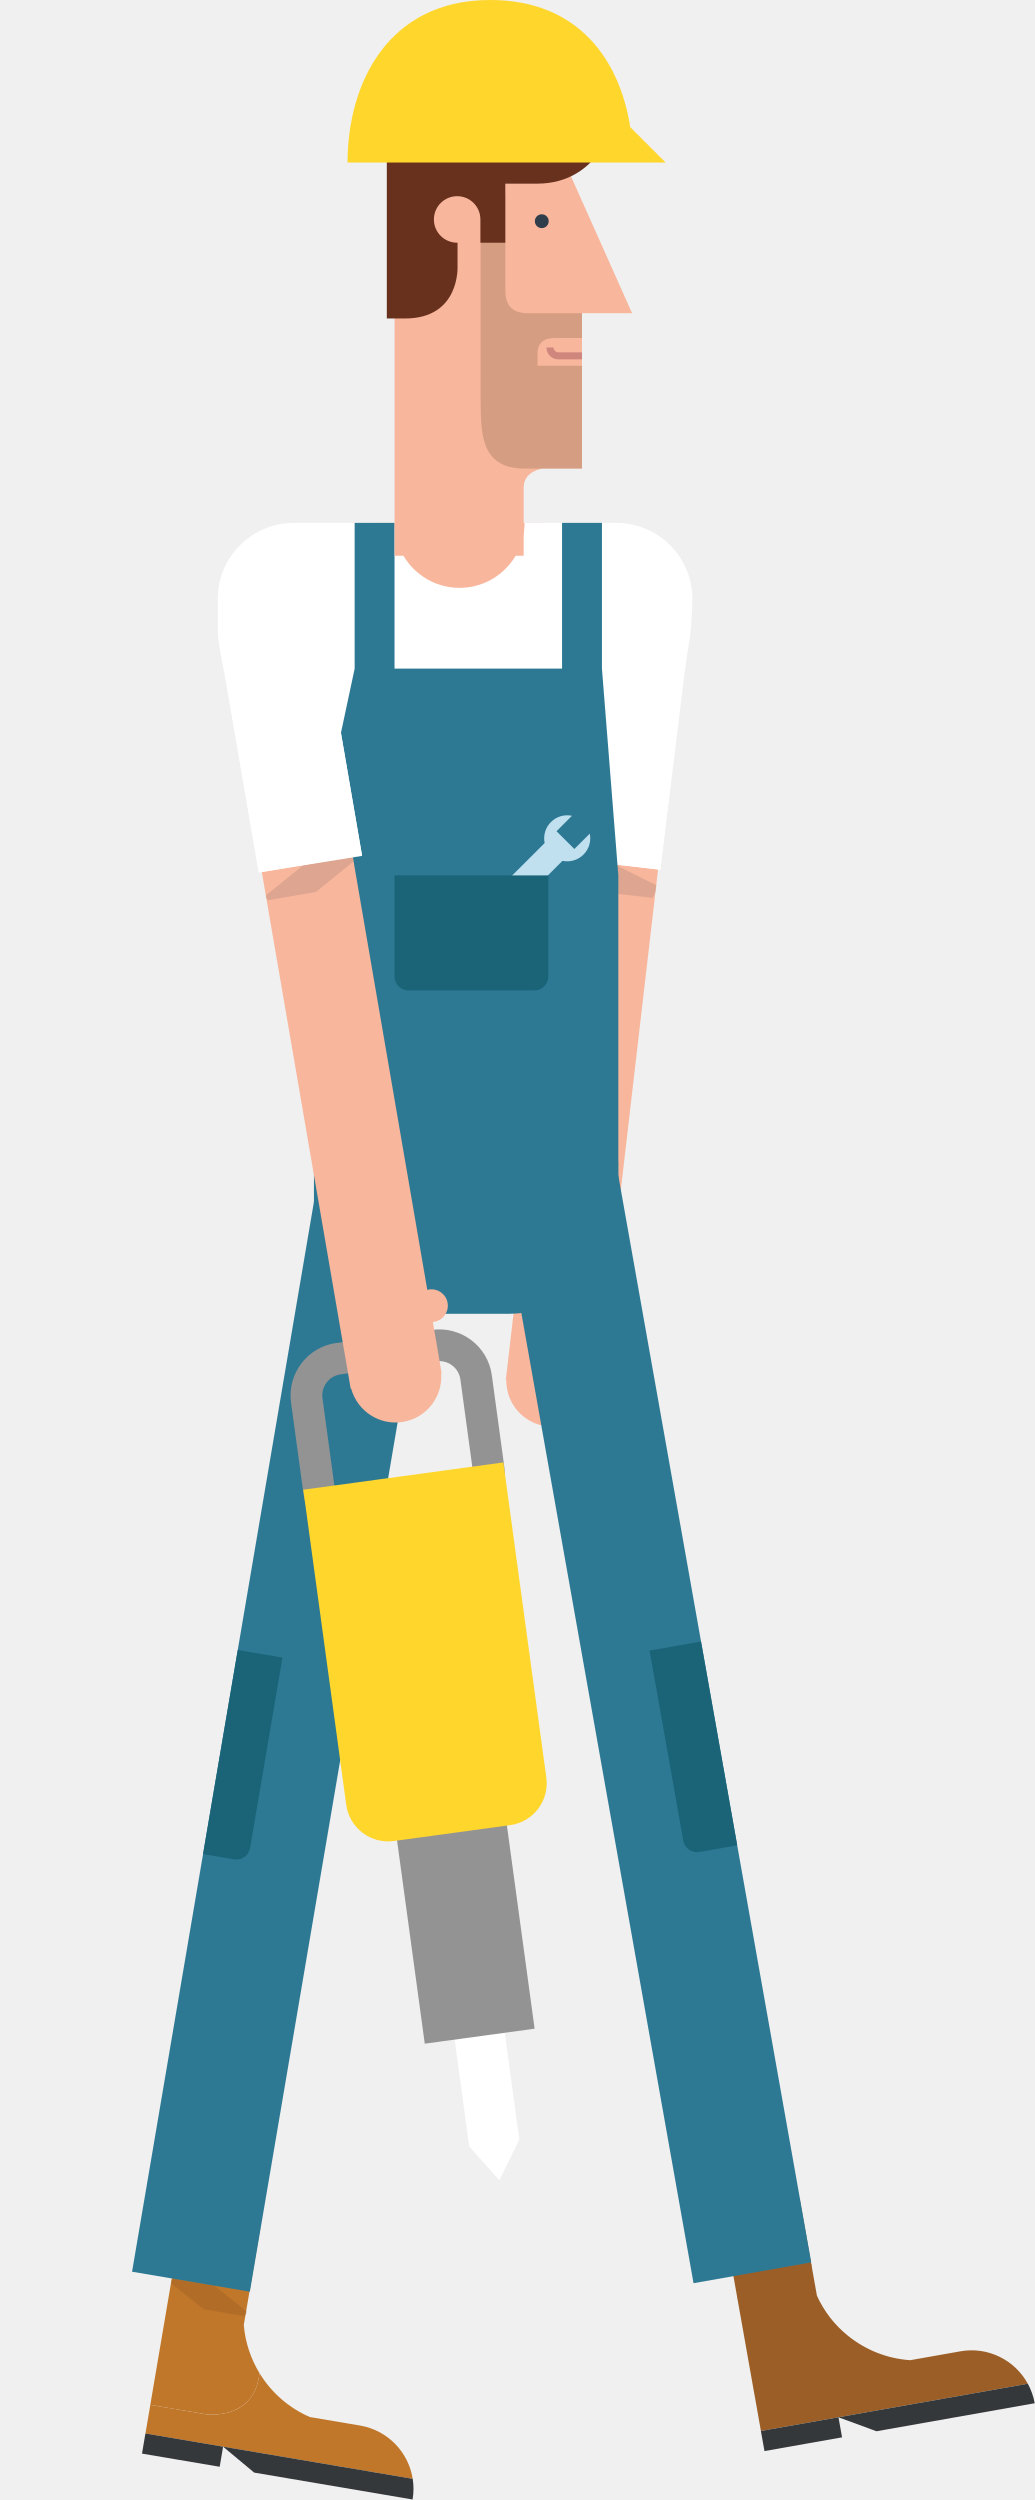
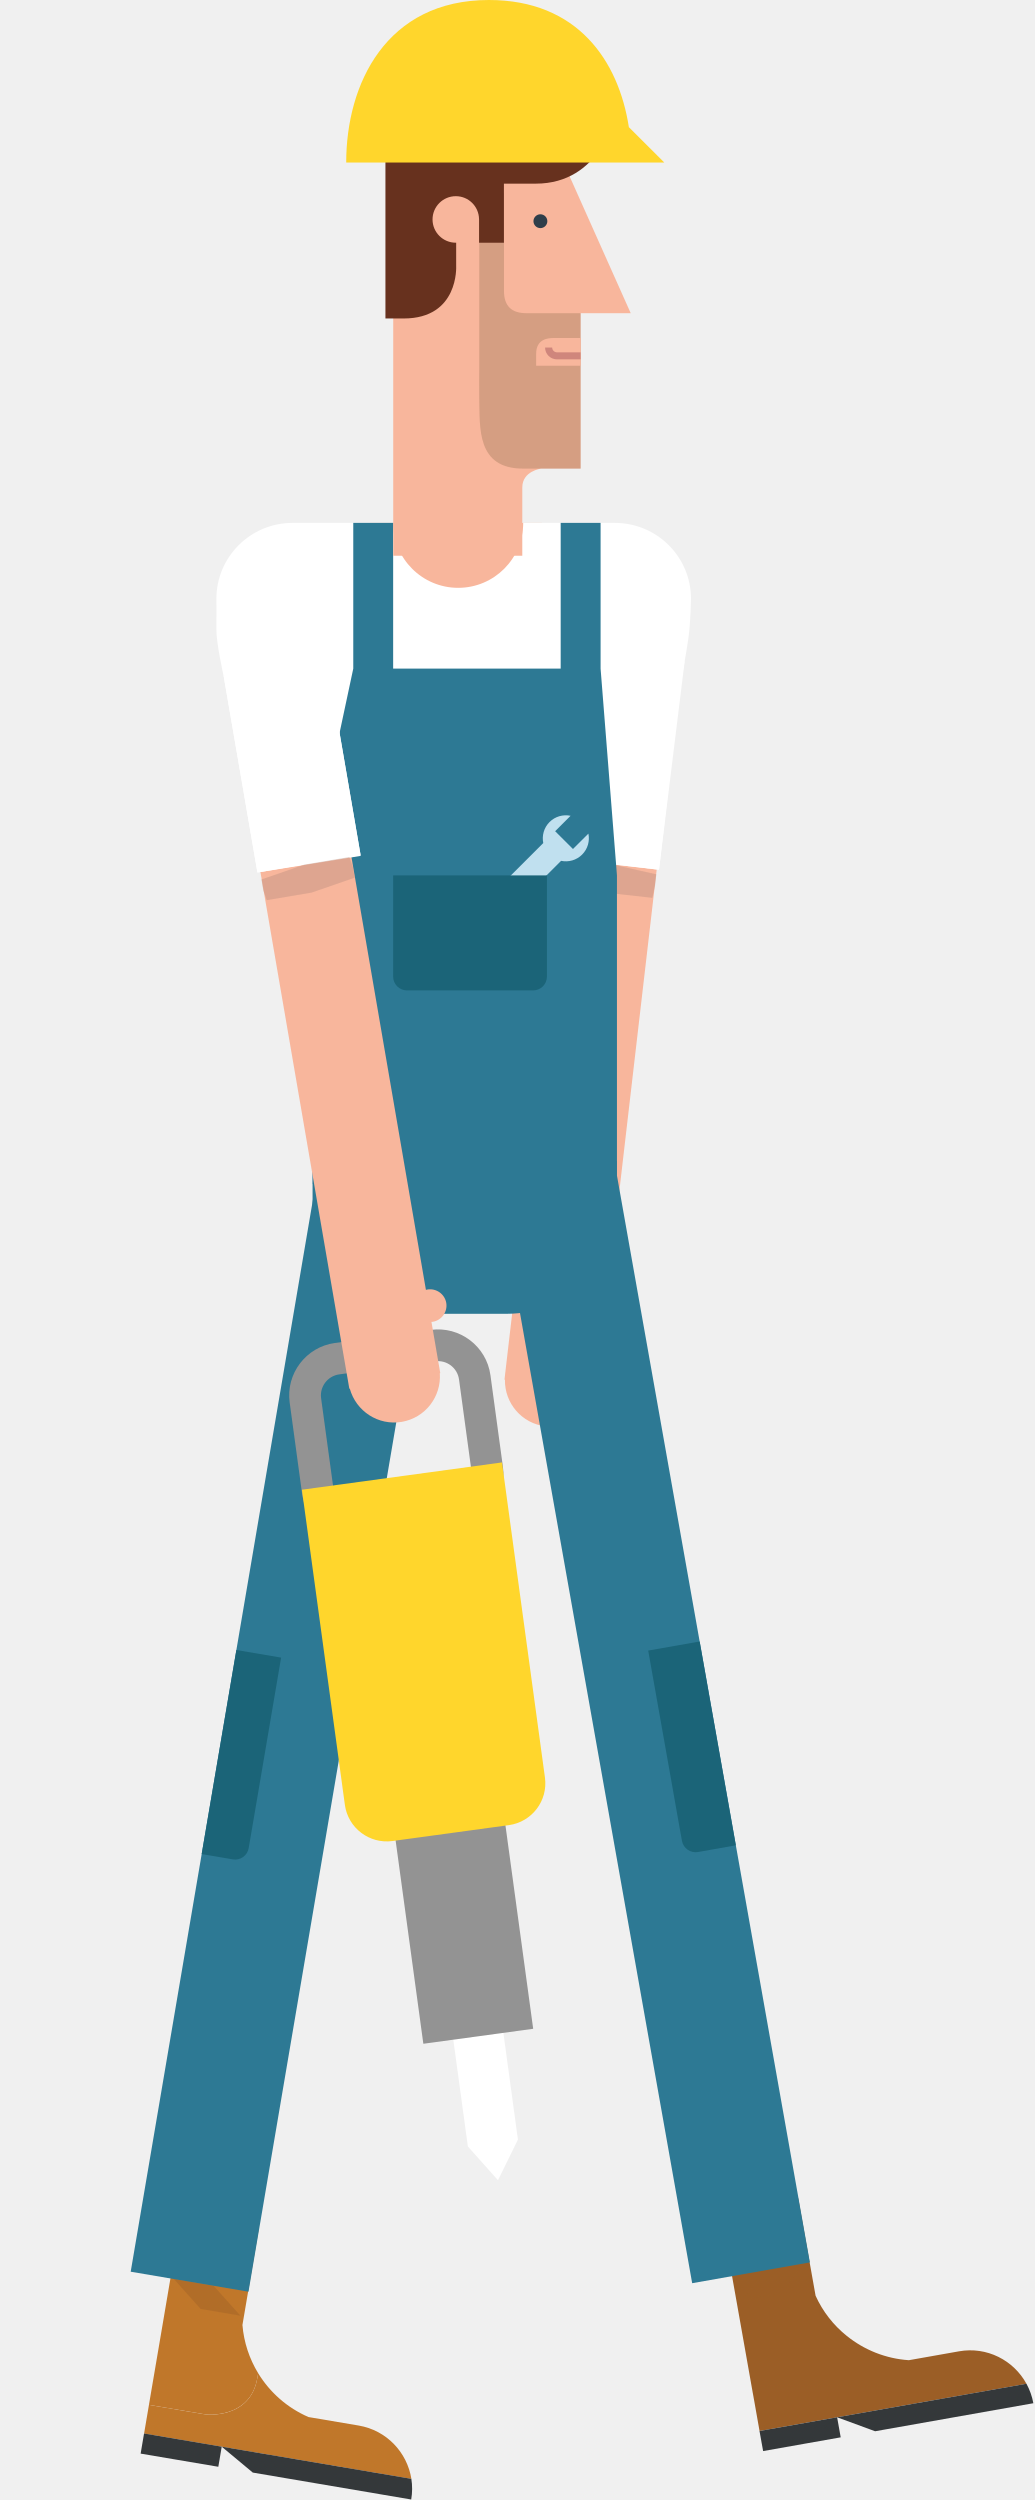
- <svg xmlns="http://www.w3.org/2000/svg" xmlns:xlink="http://www.w3.org/1999/xlink" version="1.1" id="Layer_1" x="0px" y="0px" width="75.418px" height="182.292px" viewBox="-8.205 0 75.418 182.292" enable-background="new -8.205 0 75.418 182.292" xml:space="preserve">
+ <svg xmlns="http://www.w3.org/2000/svg" xmlns:xlink="http://www.w3.org/1999/xlink" version="1.1" id="Layer_1" x="0px" y="0px" width="75.418px" height="182.292px" viewBox="0 0 75.418 182.292" enable-background="new 0 0 75.418 182.292" xml:space="preserve">
  <g>
    <g>
-       <path fill="#F8B69C" d="M36.177,95.259c-0.037-0.004-0.066,0.003-0.1-0.002l0.339-2.92L41.035,52.6l-6.687-0.776l-4.618,39.739    l-0.525,4.521l-0.487,4.184c0,0.004,0,0.004,0,0.004c-0.002,0.006,0,0.006-0.002,0.014l-0.035,0.319l0.033,0.002    c-0.031,1.706,1.226,3.19,2.959,3.394c1.733,0.201,3.296-0.957,3.658-2.623l0.035,0.002l0.035-0.314    c0.002-0.006,0.002-0.006,0.002-0.012c0-0.004,0-0.008,0-0.014l0.398-3.42c0.031,0.008,0.061,0.018,0.096,0.021    c0.657,0.075,1.251-0.394,1.327-1.05C37.303,95.928,36.832,95.335,36.177,95.259" />
+       <path fill="#F8B69C" d="M44.281,95.259c-0.035-0.004-0.064,0.003-0.1-0.002l0.34-2.92L49.141,52.6l-6.688-0.776l-4.618,39.739    l-0.525,4.521l-0.487,4.185c0,0.004,0,0.004,0,0.004c-0.002,0.006,0,0.006-0.002,0.015l-0.034,0.318l0.032,0.002    c-0.03,1.706,1.226,3.189,2.958,3.395c1.734,0.201,3.297-0.957,3.658-2.623l0.035,0.002l0.035-0.314    c0.002-0.006,0.002-0.006,0.002-0.012c0-0.004,0-0.008,0-0.014l0.398-3.42c0.031,0.008,0.061,0.018,0.096,0.021    c0.658,0.075,1.252-0.394,1.328-1.05C45.408,95.928,44.938,95.335,44.281,95.259" />
+       <g>
+         <g>
+           <g>
+             <polygon id="SVGID_3_" fill="#FFFFFF" points="40.312,62.523 48.051,63.419 49.922,48.235 41.994,48.046      " />
+           </g>
+           <g>
+             <g>
+               <g>
+                 <defs>
+                   <polygon id="SVGID_1_" points="40.312,62.523 48.051,63.419 49.922,48.235 41.994,48.046         " />
+                 </defs>
+                 <clipPath id="SVGID_2_">
+                   <use xlink:href="#SVGID_1_" overflow="visible" />
+                 </clipPath>
+                 <polygon clip-path="url(#SVGID_2_)" fill="#FFFFFF" points="48.051,63.419 39.461,62.424 41.145,47.948 49.734,48.943                 " />
+               </g>
+             </g>
+           </g>
+         </g>
+       </g>
      <g opacity="0.4">
        <g>
          <g>
            <g>
              <defs>
-                 <rect id="SVGID_1_" x="32.951" y="63.007" transform="matrix(0.9407 0.3393 -0.3393 0.9407 23.8895 -8.5217)" width="6.728" height="2.103" />
-               </defs>
-               <clipPath id="SVGID_2_">
-                 <use xlink:href="#SVGID_1_" overflow="visible" />
-               </clipPath>
-               <rect x="32.952" y="63.005" transform="matrix(0.9934 0.1151 -0.1151 0.9934 7.6136 -3.754)" clip-path="url(#SVGID_2_)" fill="#B78D7E" width="6.729" height="2.103" />
-             </g>
-           </g>
-         </g>
-       </g>
-       <g>
-         <g>
-           <g>
-             <polygon id="SVGID_3_" fill="#FFFFFF" points="32.208,62.523 39.945,63.419 41.816,48.235 33.888,48.046      " />
-           </g>
-           <g>
-             <g>
-               <defs>
-                 <polygon id="SVGID_4_" points="32.208,62.523 39.945,63.419 41.816,48.235 33.888,48.046        " />
+                 <rect id="SVGID_4_" x="41.071" y="63.011" transform="matrix(-0.9939 -0.11 0.11 -0.9939 81.5552 132.6236)" width="6.727" height="2.104" />
              </defs>
              <clipPath id="SVGID_5_">
                <use xlink:href="#SVGID_4_" overflow="visible" />
              </clipPath>
-               <polygon clip-path="url(#SVGID_5_)" fill="#FFFFFF" points="39.945,63.419 31.356,62.424 33.039,47.948 41.629,48.943               " />
+               <rect x="41.071" y="63.011" transform="matrix(-0.9939 -0.11 0.11 -0.9939 81.5552 132.6236)" clip-path="url(#SVGID_5_)" fill="#B78D7E" width="6.727" height="2.104" />
            </g>
          </g>
        </g>
      </g>
    </g>
-     <path fill="#2D7994" d="M14.686,87.667c0,4.461,3.574,8.131,8.043,8.131h6.125c4.472,0,8.014-3.618,8.014-8.083v-3.06   l-22.182-0.051V87.667z" />
+     <path fill="#2D7994" d="M22.791,87.667c0,4.461,3.574,8.131,8.043,8.131h6.125c4.473,0,8.014-3.618,8.014-8.083v-3.06   l-22.182-0.051V87.667z" />
    <g>
-       <path fill="#9B5E26" d="M61.82,171.451l-3.654,0.647c-1.688-0.111-3.262-0.75-4.533-1.776c-0.961-0.771-1.746-1.768-2.27-2.927    l-1.264-7.104l-0.188-0.006l-5.475,0.967l1.596,8.983l0.533,3.007l0.17,0.963l0.174,0.965l0.369,2.09l19.463-3.443    C65.805,172.101,63.852,171.089,61.82,171.451" />
-       <path fill="#34383A" d="M47.539,178.724l5.656-1.001l-0.098-0.55l-0.162-0.911l2.771,1.017l11.537-2.043    c-0.092-0.512-0.268-0.988-0.502-1.421l-19.465,3.444l0.164,0.916L47.539,178.724z" />
+       <path fill="#9B5E26" d="M69.926,171.451l-3.654,0.647c-1.688-0.111-3.262-0.75-4.533-1.776c-0.961-0.771-1.746-1.768-2.27-2.927    l-1.264-7.104l-0.189-0.006l-5.475,0.967l1.596,8.983l0.533,3.007l0.17,0.963l0.174,0.965l0.369,2.09l19.463-3.442    C73.91,172.101,71.957,171.089,69.926,171.451" />
+       <path fill="#34383A" d="M55.645,178.724l5.656-1.001l-0.098-0.55l-0.162-0.911l2.77,1.017l11.537-2.043    c-0.092-0.512-0.268-0.988-0.502-1.421l-19.465,3.444l0.164,0.916L55.645,178.724z" />
+       <g opacity="0.4">
+         <g>
+           <g>
+             <g>
+               <g>
+                 <defs>
+                   <rect id="SVGID_6_" x="53.502" y="165.455" transform="matrix(-0.7649 0.6441 -0.6441 -0.7649 206.6856 257.3057)" width="5.773" height="1.83" />
+                 </defs>
+                 <clipPath id="SVGID_7_">
+                   <use xlink:href="#SVGID_6_" overflow="visible" />
+                 </clipPath>
+                 <rect x="53.498" y="165.452" transform="matrix(-0.9847 0.1742 -0.1742 -0.9847 140.8899 320.3647)" clip-path="url(#SVGID_7_)" fill="#9B5E26" width="5.774" height="1.827" />
+               </g>
+             </g>
+           </g>
+         </g>
+       </g>
+       <polygon fill="#2D7994" points="59.053,164.966 50.471,166.484 36.404,87.224 44.984,85.705   " />
+       <path fill="#1B6478" d="M47.264,120.354l1.709,9.628l0.486,2.758l0.266,1.485c0.098,0.547,0.623,0.915,1.17,0.819l2.76-0.49    l-2.639-14.862L47.264,120.354z" />
+     </g>
+     <g>
+       <path fill="#C0772A" d="M26.155,176.863l-3.659-0.619c-1.549-0.67-2.82-1.801-3.67-3.193c-0.021,0.121-0.043,0.24-0.062,0.348    c-0.513,3.021-3.752,2.658-3.752,2.658l-4.151-0.701l-0.355,2.09l19.49,3.307C29.688,178.818,28.188,177.208,26.155,176.863" />
+       <path fill="#C0772A" d="M18.765,173.396c0.02-0.105,0.038-0.225,0.061-0.346c-0.642-1.055-1.045-2.254-1.148-3.521l1.21-7.113    l-0.177-0.069l-5.482-0.931l-1.527,8.992l-0.513,3.014l-0.165,0.963l-0.163,0.97l4.151,0.701    C15.012,176.054,18.251,176.414,18.765,173.396" />
+       <path fill="#34383A" d="M10.255,178.91l5.664,0.959l0.093-0.545l0.155-0.92l2.266,1.889l11.551,1.963    c0.087-0.514,0.087-1.021,0.01-1.508l-19.49-3.306l-0.156,0.917L10.255,178.91z" />
+       <g opacity="0.4">
+         <g>
+           <g>
+             <g>
+               <g>
+                 <defs>
+                   <rect id="SVGID_8_" x="12.232" y="166.592" transform="matrix(-0.7825 -0.6227 0.6227 -0.7825 -77.3531 307.995)" width="5.775" height="1.832" />
+                 </defs>
+                 <clipPath id="SVGID_9_">
+                   <use xlink:href="#SVGID_8_" overflow="visible" />
+                 </clipPath>
+                 <rect x="12.237" y="166.607" transform="matrix(-0.9859 -0.1674 0.1674 -0.9859 1.9892 335.2087)" clip-path="url(#SVGID_9_)" fill="#9B5E26" width="5.775" height="1.828" />
+               </g>
+             </g>
+           </g>
+         </g>
+       </g>
+       <polygon fill="#2D7994" points="18.119,167.104 9.53,165.646 23.02,86.285 31.61,87.742   " />
+       <path fill="#1B6478" d="M18.134,134.757l0.254-1.488l0.47-2.758l1.64-9.643l-3.263-0.555l-2.53,14.88l2.269,0.386    C17.52,135.675,18.042,135.306,18.134,134.757" />
+     </g>
+     <rect x="26.976" y="38.128" fill="#F8B69C" width="12.53" height="9.917" />
+     <path fill="#FFFFFF" d="M44.834,38.128h-4.781h-0.615H38.15c0,2.614-2.123,4.735-4.74,4.735c-2.619,0-4.742-2.121-4.742-4.735   h-1.938H21.33c-3.065,0-5.552,2.48-5.552,5.542c0,0,0.017,1.199,0,2.198S16.3,49.27,16.3,49.27h6.505l0.001,14.561h21.346V49.258   h5.582c0,0,0.33-1.737,0.475-2.819c0.146-1.083,0.178-2.769,0.178-2.769C50.387,40.609,47.902,38.128,44.834,38.128" />
+     <polygon fill="#2D7994" points="43.793,48.754 43.793,38.128 40.883,38.128 40.883,48.754 28.667,48.754 28.667,38.128    25.759,38.128 25.759,48.754 22.806,62.604 22.806,86.34 24.462,86.34 44.986,86.34 44.986,63.831  " />
+     <path fill="#C0E0EF" d="M42.447,62.312c0.416-0.415,0.566-0.995,0.457-1.527l-1.125,1.121L40.48,60.61l1.125-1.126   c-0.537-0.11-1.119,0.04-1.535,0.457c-0.416,0.418-0.566,0.997-0.457,1.532l-1.641,1.64l-2.236,2.231l1.299,1.298l2.239-2.234   l1.639-1.638C41.451,62.881,42.031,62.73,42.447,62.312" />
+     <path fill="#1B6478" d="M28.667,63.831V66.9v2.8v1.509c0,0.557,0.453,1.009,1.01,1.009h9.196c0.559,0,1.008-0.452,1.008-1.009V69.7   v-2.8v-3.069H28.667z" />
+     <path fill="#F8B69C" d="M41.178,12.061l4.812,10.776h-3.652v11.332h-2.879c0,0-1.375,0.171-1.375,1.374v2.578v2.401h-9.412V38.98   V11.85h12.336L41.178,12.061z" />
+     <path fill="#2F3E4A" d="M39.91,16.129c0,0.279-0.229,0.505-0.508,0.505c-0.275,0-0.504-0.226-0.504-0.505   c0-0.279,0.229-0.505,0.504-0.505C39.682,15.624,39.91,15.85,39.91,16.129" />
+     <g opacity="0.2">
+       <g>
+         <g>
+           <g>
+             <g>
+               <defs>
+                 <rect id="SVGID_10_" x="34.939" y="14.082" width="7.397" height="20.087" />
+               </defs>
+               <clipPath id="SVGID_11_">
+                 <use xlink:href="#SVGID_10_" overflow="visible" />
+               </clipPath>
+               <path clip-path="url(#SVGID_11_)" fill="#4D3C18" d="M34.945,17.73v9.271c0,0-0.014,1.577,0,2.103        c0.053,2.056-0.213,5.065,3.184,5.065h4.208V22.837h-1.977h-1.977c-1.119,0-1.635-0.558-1.635-1.629v-7.126h-1.805        L34.945,17.73L34.945,17.73z" />
+             </g>
+           </g>
+         </g>
+       </g>
+     </g>
+     <path fill="#F8B69C" d="M42.336,24.646h-1.91c-0.443,0-1.332,0.042-1.332,1.161v0.863h3.244v-2.024H42.336z" />
+     <path fill="#CF867C" d="M40.615,25.691c-0.195,0-0.352-0.159-0.352-0.351h-0.518c0,0.477,0.389,0.863,0.865,0.863h1.725v-0.512   H40.615z" />
+     <g>
+       <path fill="#939393" d="M24.423,97.925l6.994-0.954c2.107-0.287,4.057,1.194,4.344,3.302l0.912,6.695    c0.289,2.109-1.192,4.058-3.301,4.346l-6.994,0.953c-2.106,0.287-4.056-1.193-4.344-3.303l-0.912-6.696    C20.835,100.162,22.317,98.212,24.423,97.925z M33.062,109.024c0.844-0.114,1.438-0.897,1.32-1.741l-0.912-6.697    c-0.115-0.846-0.896-1.438-1.74-1.322l-6.994,0.951c-0.844,0.115-1.438,0.896-1.322,1.742l0.914,6.696    c0.114,0.845,0.896,1.44,1.739,1.325L33.062,109.024z" />
+       <polygon fill="#FFFFFF" points="31.208,135.21 34.862,134.712 37.766,156.014 36.311,158.976 34.115,156.512   " />
+       <rect x="29.55" y="129.53" transform="matrix(-0.9908 0.1351 -0.1351 -0.9908 85.6556 272.2789)" fill="#939393" width="8.084" height="19.029" />
+       <path fill="#FFD62C" d="M25.147,131.603c0.229,1.686,1.785,2.867,3.47,2.639l8.482-1.158c1.688-0.229,2.868-1.783,2.637-3.469    l-3.133-22.98l-14.589,1.99L25.147,131.603z" />
+     </g>
+     <path fill="#67311E" d="M28.105,8.498v14.725h1.331c4.042,0,3.826-3.823,3.826-3.823v-1.705c-0.009,0-0.017,0.003-0.025,0.003   c-0.938,0-1.698-0.759-1.698-1.696c0-0.936,0.76-1.697,1.698-1.697c0.925,0,1.673,0.742,1.693,1.661h0.002v0.036v1.696h1.812   v-4.307h2.323c4.729,0,5.758-4.894,5.758-4.894L28.105,8.498L28.105,8.498z" />
+     <path fill="#FFD62C" d="M45.855,9.272C45.102,4.418,42.104,0,35.651,0c-7.481,0-10.407,6.106-10.407,11.85h19.653h1.164h2.375   L45.855,9.272z" />
+     <g>
+       <path fill="#F8B69C" d="M31.153,94.029c-0.032,0.006-0.062,0.02-0.096,0.025l-0.498-2.897L23.776,51.73l-6.631,1.138l6.784,39.426    l0.771,4.488l0.715,4.145c0,0.005,0,0.005,0,0.005c0,0.006,0,0.006,0.002,0.012l0.055,0.317l0.033-0.008    c0.453,1.646,2.076,2.719,3.797,2.424c1.72-0.297,2.891-1.848,2.769-3.549l0.031-0.006l-0.054-0.312    c-0.002-0.006,0.002-0.006,0-0.014c0-0.004-0.002-0.008-0.004-0.014l-0.584-3.394c0.033-0.002,0.065-0.002,0.1-0.007    c0.65-0.112,1.09-0.731,0.979-1.383C32.425,94.353,31.805,93.917,31.153,94.029" />
+       <g>
+         <g>
+           <g>
+             <polygon id="SVGID_13_" fill="#FFFFFF" points="18.772,63.62 26.304,62.408 23.832,48.046 16.302,49.258      " />
+           </g>
+           <g>
+             <g>
+               <g>
+                 <defs>
+                   <polygon id="SVGID_12_" points="18.772,63.62 26.304,62.408 23.832,48.046 16.302,49.258         " />
+                 </defs>
+                 <clipPath id="SVGID_14_">
+                   <use xlink:href="#SVGID_12_" overflow="visible" />
+                 </clipPath>
+                 <polygon clip-path="url(#SVGID_14_)" fill="#FFFFFF" points="27.296,62.158 18.772,63.62 16.302,49.258 24.826,47.795                 " />
+               </g>
+             </g>
+           </g>
+         </g>
+       </g>
      <g opacity="0.4">
        <g>
          <g>
            <g>
              <defs>
-                 <rect id="SVGID_6_" x="45.402" y="165.454" transform="matrix(0.8655 -0.5009 0.5009 0.8655 -76.8427 46.5665)" width="5.773" height="1.829" />
-               </defs>
-               <clipPath id="SVGID_7_">
-                 <use xlink:href="#SVGID_6_" overflow="visible" />
-               </clipPath>
-               <rect x="45.394" y="165.453" transform="matrix(0.9847 -0.1742 0.1742 0.9847 -28.2444 10.9551)" clip-path="url(#SVGID_7_)" fill="#9B5E26" width="5.774" height="1.827" />
-             </g>
-           </g>
-         </g>
-       </g>
-       <polygon fill="#2D7994" points="50.947,164.966 42.365,166.484 28.299,87.224 36.879,85.705   " />
-       <path fill="#1B6478" d="M39.158,120.354l1.709,9.628l0.486,2.758l0.266,1.485c0.098,0.547,0.623,0.915,1.17,0.819l2.76-0.49    l-2.639-14.862L39.158,120.354z" />
-     </g>
-     <g>
-       <path fill="#C0772A" d="M18.05,176.863l-3.66-0.619c-1.548-0.67-2.819-1.801-3.669-3.193c-0.022,0.121-0.043,0.24-0.062,0.347    c-0.513,3.021-3.752,2.658-3.752,2.658l-4.151-0.701l-0.356,2.09l19.49,3.306C21.583,178.818,20.083,177.208,18.05,176.863" />
-       <path fill="#C0772A" d="M10.66,173.396c0.019-0.105,0.038-0.225,0.061-0.346c-0.642-1.055-1.045-2.254-1.149-3.521l1.21-7.113    l-0.176-0.07l-5.483-0.93l-1.528,8.992l-0.512,3.014l-0.165,0.963l-0.163,0.969l4.151,0.701    C6.907,176.054,10.146,176.414,10.66,173.396" />
-       <path fill="#34383A" d="M2.151,178.91l5.663,0.959l0.093-0.545l0.155-0.92l2.266,1.889l11.551,1.963    c0.087-0.514,0.087-1.021,0.009-1.508l-19.49-3.306l-0.156,0.917L2.151,178.91z" />
-       <g opacity="0.4">
-         <g>
-           <g>
-             <g>
-               <defs>
-                 <rect id="SVGID_8_" x="4.128" y="166.597" transform="matrix(0.8756 0.483 -0.483 0.8756 81.7758 17.4441)" width="5.775" height="1.831" />
-               </defs>
-               <clipPath id="SVGID_9_">
-                 <use xlink:href="#SVGID_8_" overflow="visible" />
-               </clipPath>
-               <rect x="4.129" y="166.604" transform="matrix(0.9859 0.1674 -0.1674 0.9859 28.1439 1.1896)" clip-path="url(#SVGID_9_)" fill="#9B5E26" width="5.775" height="1.828" />
-             </g>
-           </g>
-         </g>
-       </g>
-       <polygon fill="#2D7994" points="10.014,167.104 1.425,165.646 14.915,86.285 23.505,87.742   " />
-       <path fill="#1B6478" d="M10.03,134.757l0.253-1.488l0.47-2.758l1.639-9.643l-3.262-0.554l-2.53,14.88l2.268,0.385    C9.415,135.675,9.938,135.306,10.03,134.757" />
-     </g>
-     <rect x="18.871" y="38.128" fill="#F8B69C" width="12.53" height="9.917" />
-     <path fill="#FFFFFF" d="M36.729,38.128h-4.782h-0.614h-1.288c0,2.614-2.123,4.735-4.741,4.735c-2.619,0-4.741-2.121-4.741-4.735   h-1.939h-5.399c-3.066,0-5.552,2.48-5.552,5.542c0,0,0.017,1.199,0,2.198s0.522,3.402,0.522,3.402H14.7l0.001,14.561h21.347V49.258   h5.581c0,0,0.33-1.737,0.475-2.819c0.146-1.083,0.178-2.769,0.178-2.769C42.281,40.609,39.797,38.128,36.729,38.128" />
-     <polygon fill="#2D7994" points="35.687,48.754 35.687,38.128 32.778,38.128 32.778,48.754 20.563,48.754 20.563,38.128    17.655,38.128 17.655,48.754 14.701,62.604 14.701,86.34 16.357,86.34 36.881,86.34 36.881,63.831  " />
-     <path fill="#C0E0EF" d="M34.343,62.312c0.416-0.415,0.566-0.995,0.457-1.527l-1.125,1.121l-1.3-1.296l1.125-1.126   c-0.536-0.11-1.118,0.04-1.534,0.457c-0.416,0.418-0.568,0.997-0.457,1.532l-1.642,1.64l-2.236,2.231l1.299,1.298l2.238-2.234   l1.639-1.638C33.345,62.881,33.927,62.73,34.343,62.312" />
-     <path fill="#1B6478" d="M20.563,63.831V66.9v2.8v1.509c0,0.557,0.452,1.009,1.009,1.009h9.196c0.558,0,1.008-0.452,1.008-1.009   V69.7v-2.8v-3.069H20.563z" />
-     <path fill="#F8B69C" d="M33.073,12.061l4.812,10.776h-3.653v11.332h-2.878c0,0-1.375,0.171-1.375,1.374v2.578v2.401h-9.413V38.98   V11.85h12.336L33.073,12.061z" />
-     <path fill="#2F3E4A" d="M31.804,16.129c0,0.279-0.228,0.505-0.506,0.505c-0.277,0-0.504-0.226-0.504-0.505   c0-0.279,0.227-0.505,0.504-0.505C31.577,15.624,31.804,15.85,31.804,16.129" />
-     <g opacity="0.2">
-       <g>
-         <g>
-           <g>
-             <defs>
-               <rect id="SVGID_10_" x="26.834" y="14.082" width="7.397" height="20.087" />
-             </defs>
-             <clipPath id="SVGID_11_">
-               <use xlink:href="#SVGID_10_" overflow="visible" />
-             </clipPath>
-             <path clip-path="url(#SVGID_11_)" fill="#4D3C18" d="M26.84,17.73v9.271c0,0-0.014,1.577,0,2.103       c0.053,2.056-0.213,5.065,3.183,5.065h4.208V22.837h-1.976h-1.977c-1.119,0-1.635-0.558-1.635-1.629v-7.126h-1.805L26.84,17.73       L26.84,17.73z" />
-           </g>
-         </g>
-       </g>
-     </g>
-     <path fill="#F8B69C" d="M34.231,24.646H32.32c-0.443,0-1.331,0.042-1.331,1.161v0.863h3.243V24.646z" />
-     <path fill="#CF867C" d="M32.511,25.691c-0.196,0-0.353-0.159-0.353-0.351h-0.517c0,0.477,0.388,0.863,0.865,0.863h1.724v-0.512   H32.511z" />
-     <g>
-       <path fill="#939393" d="M16.319,97.925l6.994-0.954c2.107-0.287,4.056,1.194,4.343,3.302l0.913,6.695    c0.288,2.109-1.193,4.058-3.301,4.346l-6.994,0.953c-2.107,0.287-4.056-1.193-4.344-3.303l-0.913-6.696    C12.731,100.162,14.212,98.212,16.319,97.925z M24.957,109.024c0.844-0.114,1.437-0.897,1.321-1.741l-0.913-6.697    c-0.115-0.846-0.896-1.438-1.74-1.323l-6.994,0.952c-0.844,0.115-1.437,0.896-1.322,1.742l0.913,6.696    c0.115,0.845,0.896,1.44,1.74,1.325L24.957,109.024z" />
-       <polygon fill="#FFFFFF" points="23.104,135.21 26.757,134.712 29.661,156.014 28.206,158.976 26.01,156.512   " />
-       <rect x="21.44" y="129.536" transform="matrix(0.9908 -0.1351 0.1351 0.9908 -18.5467 4.7156)" fill="#939393" width="8.084" height="19.03" />
-       <path fill="#FFD62C" d="M17.042,131.603c0.23,1.686,1.785,2.867,3.47,2.639l8.482-1.158c1.688-0.229,2.867-1.783,2.637-3.469    l-3.133-22.98l-14.589,1.99L17.042,131.603z" />
-     </g>
-     <path fill="#67311E" d="M20,8.498v14.725h1.331c4.042,0,3.826-3.823,3.826-3.823v-1.705c-0.009,0-0.016,0.003-0.025,0.003   c-0.939,0-1.699-0.759-1.699-1.696c0-0.936,0.76-1.697,1.699-1.697c0.924,0,1.673,0.742,1.693,1.661h0.002v0.036v1.696h1.812   v-4.307h2.322c4.728,0,5.758-4.894,5.758-4.894L20,8.498L20,8.498z" />
-     <path fill="#FFD62C" d="M37.75,9.272C36.996,4.418,33.999,0,27.546,0c-7.482,0-10.408,6.106-10.408,11.85h19.653h1.164h2.375   L37.75,9.272z" />
-     <g>
-       <path fill="#F8B69C" d="M23.048,94.029c-0.033,0.006-0.062,0.02-0.096,0.025l-0.498-2.897L15.671,51.73L9.04,52.868l6.784,39.426    l0.772,4.488l0.714,4.145c0,0.005,0,0.005,0,0.005c0.001,0.006,0.001,0.006,0.002,0.012l0.055,0.317l0.033-0.008    c0.453,1.647,2.077,2.719,3.797,2.424c1.72-0.297,2.891-1.848,2.769-3.549l0.031-0.006l-0.054-0.312    c-0.001-0.006,0.002-0.006,0.001-0.013c-0.001-0.004-0.003-0.008-0.005-0.014l-0.583-3.394c0.033-0.002,0.065-0.002,0.099-0.007    c0.651-0.112,1.09-0.731,0.978-1.383C24.321,94.353,23.7,93.917,23.048,94.029" />
-       <g opacity="0.4">
-         <g>
-           <g>
-             <g>
-               <defs>
-                 <rect id="SVGID_12_" x="11.011" y="63" transform="matrix(0.8726 -0.4885 0.4885 0.8726 -29.4551 15.1828)" width="6.728" height="2.102" />
-               </defs>
-               <clipPath id="SVGID_14_">
-                 <use xlink:href="#SVGID_12_" overflow="visible" />
-               </clipPath>
-               <rect x="11.012" y="62.998" transform="matrix(0.9856 -0.1693 0.1693 0.9856 -10.6372 3.3589)" clip-path="url(#SVGID_14_)" fill="#B78D7E" width="6.728" height="2.105" />
-             </g>
-           </g>
-         </g>
-       </g>
-       <g>
-         <g>
-           <g>
-             <polygon id="SVGID_13_" fill="#FFFFFF" points="10.667,63.62 18.199,62.408 15.727,48.046 8.197,49.258      " />
-           </g>
-           <g>
-             <g>
-               <defs>
-                 <polygon id="SVGID_15_" points="10.667,63.62 18.199,62.408 15.727,48.046 8.197,49.258        " />
+                 <rect id="SVGID_15_" x="19.099" y="63.011" transform="matrix(-0.9861 0.166 -0.166 -0.9861 55.2487 123.5075)" width="6.727" height="2.104" />
              </defs>
              <clipPath id="SVGID_16_">
                <use xlink:href="#SVGID_15_" overflow="visible" />
              </clipPath>
-               <polygon clip-path="url(#SVGID_16_)" fill="#FFFFFF" points="19.192,62.158 10.667,63.62 8.197,49.258 16.72,47.795       " />
+               <rect x="19.099" y="63.011" transform="matrix(-0.9861 0.166 -0.166 -0.9861 55.2487 123.5075)" clip-path="url(#SVGID_16_)" fill="#B78D7E" width="6.727" height="2.104" />
            </g>
          </g>
        </g>
      </g>
    </g>
  </g>
</svg>
